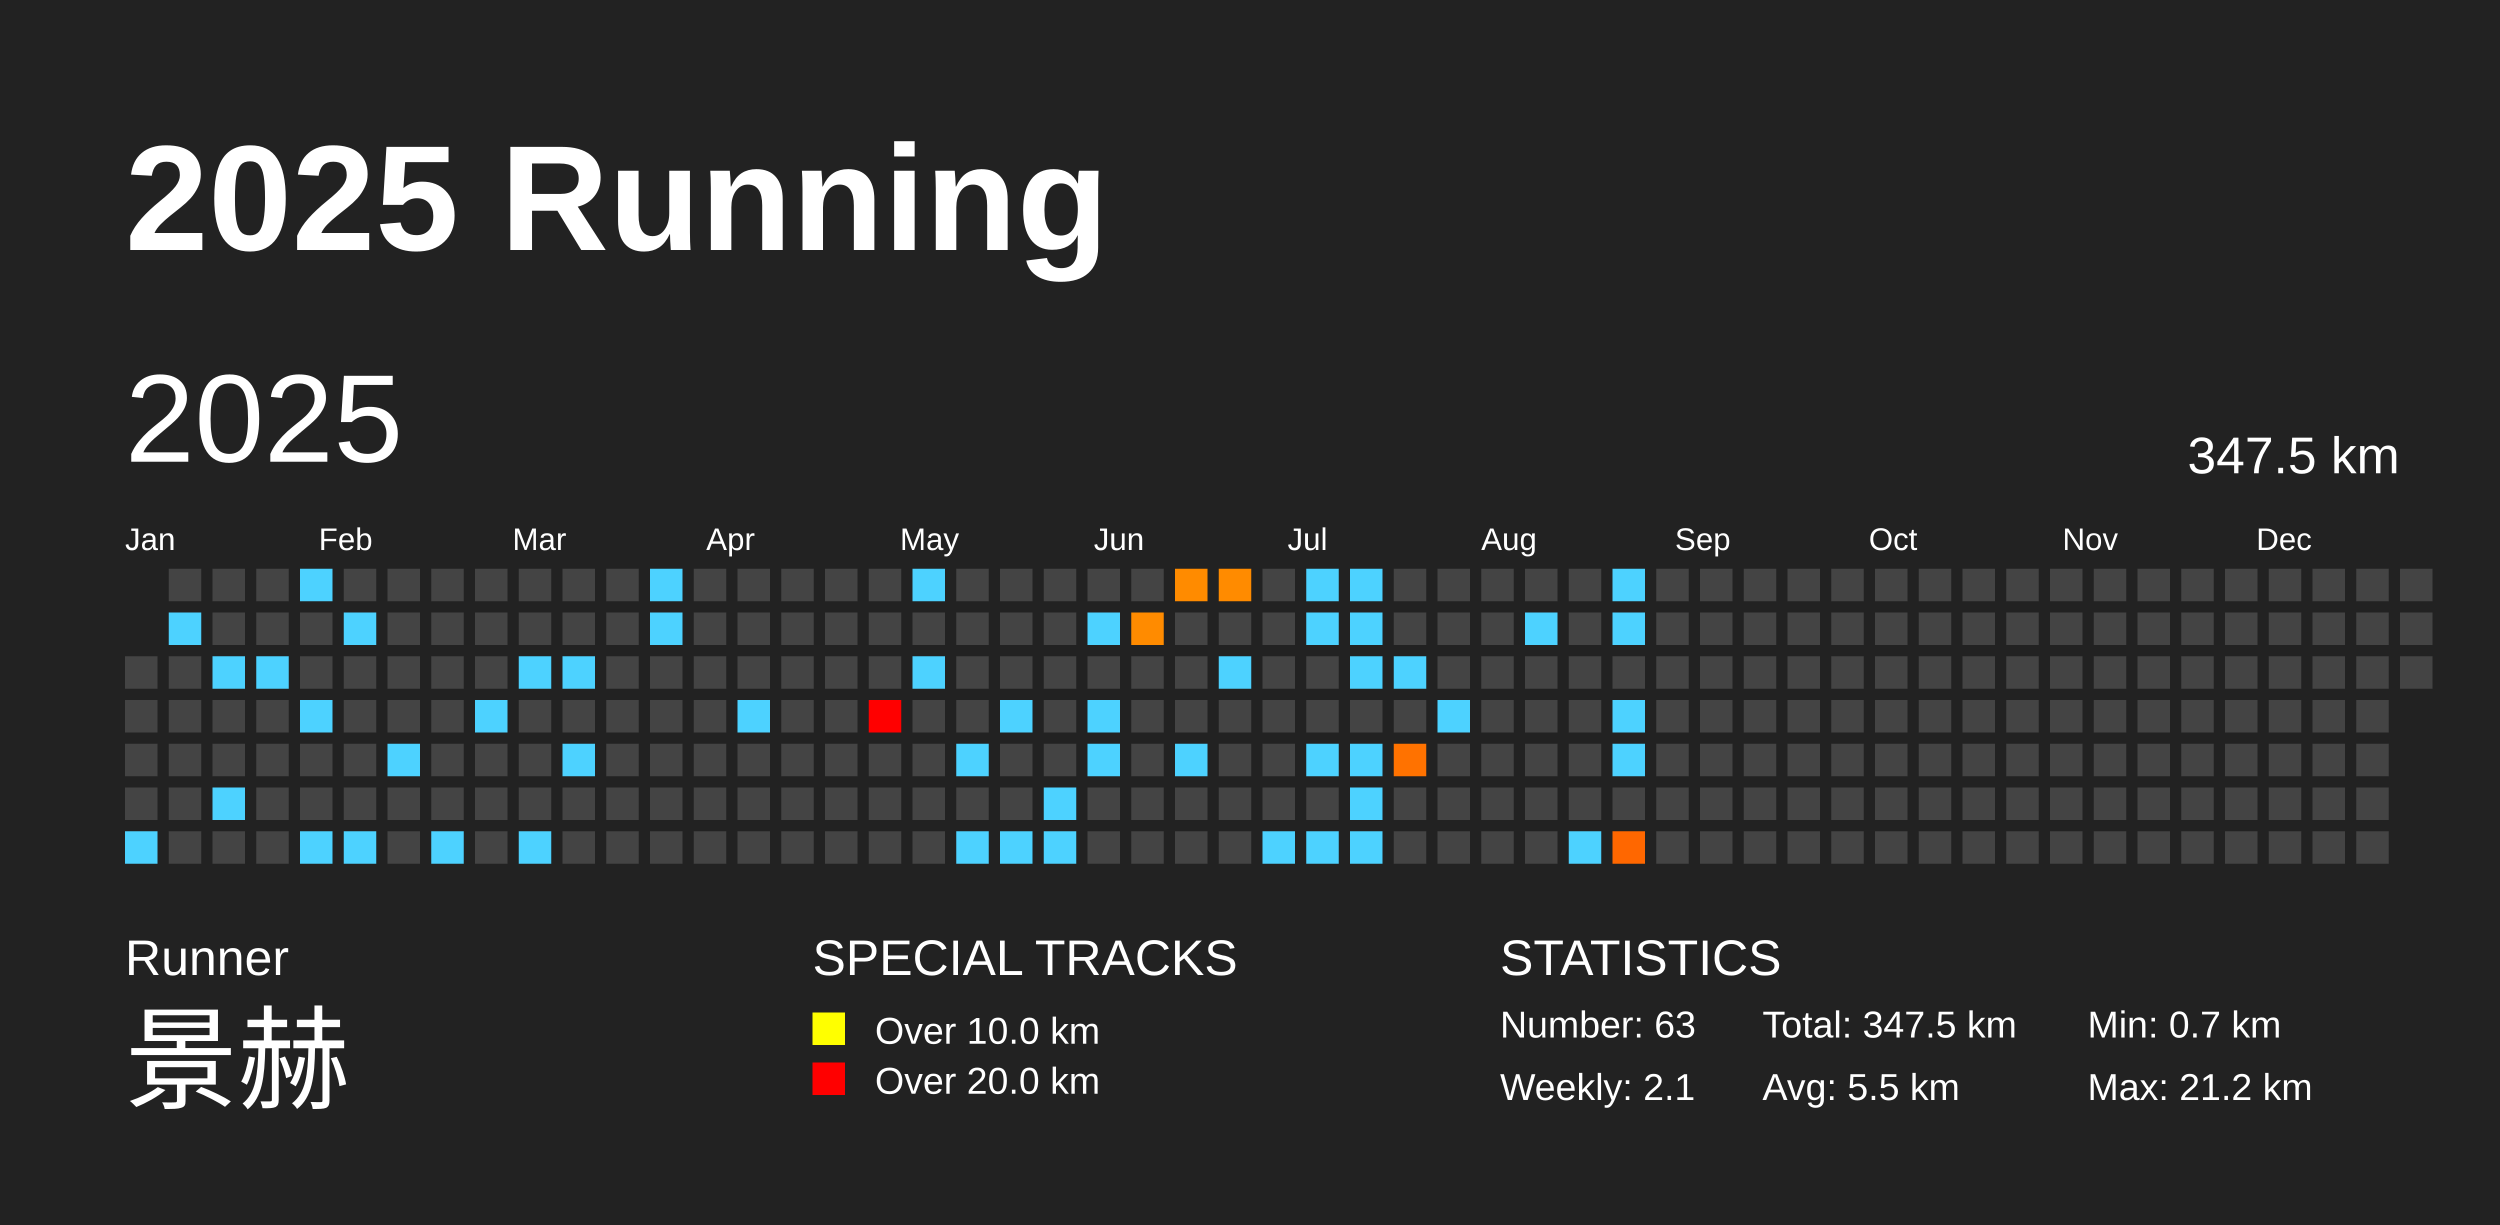
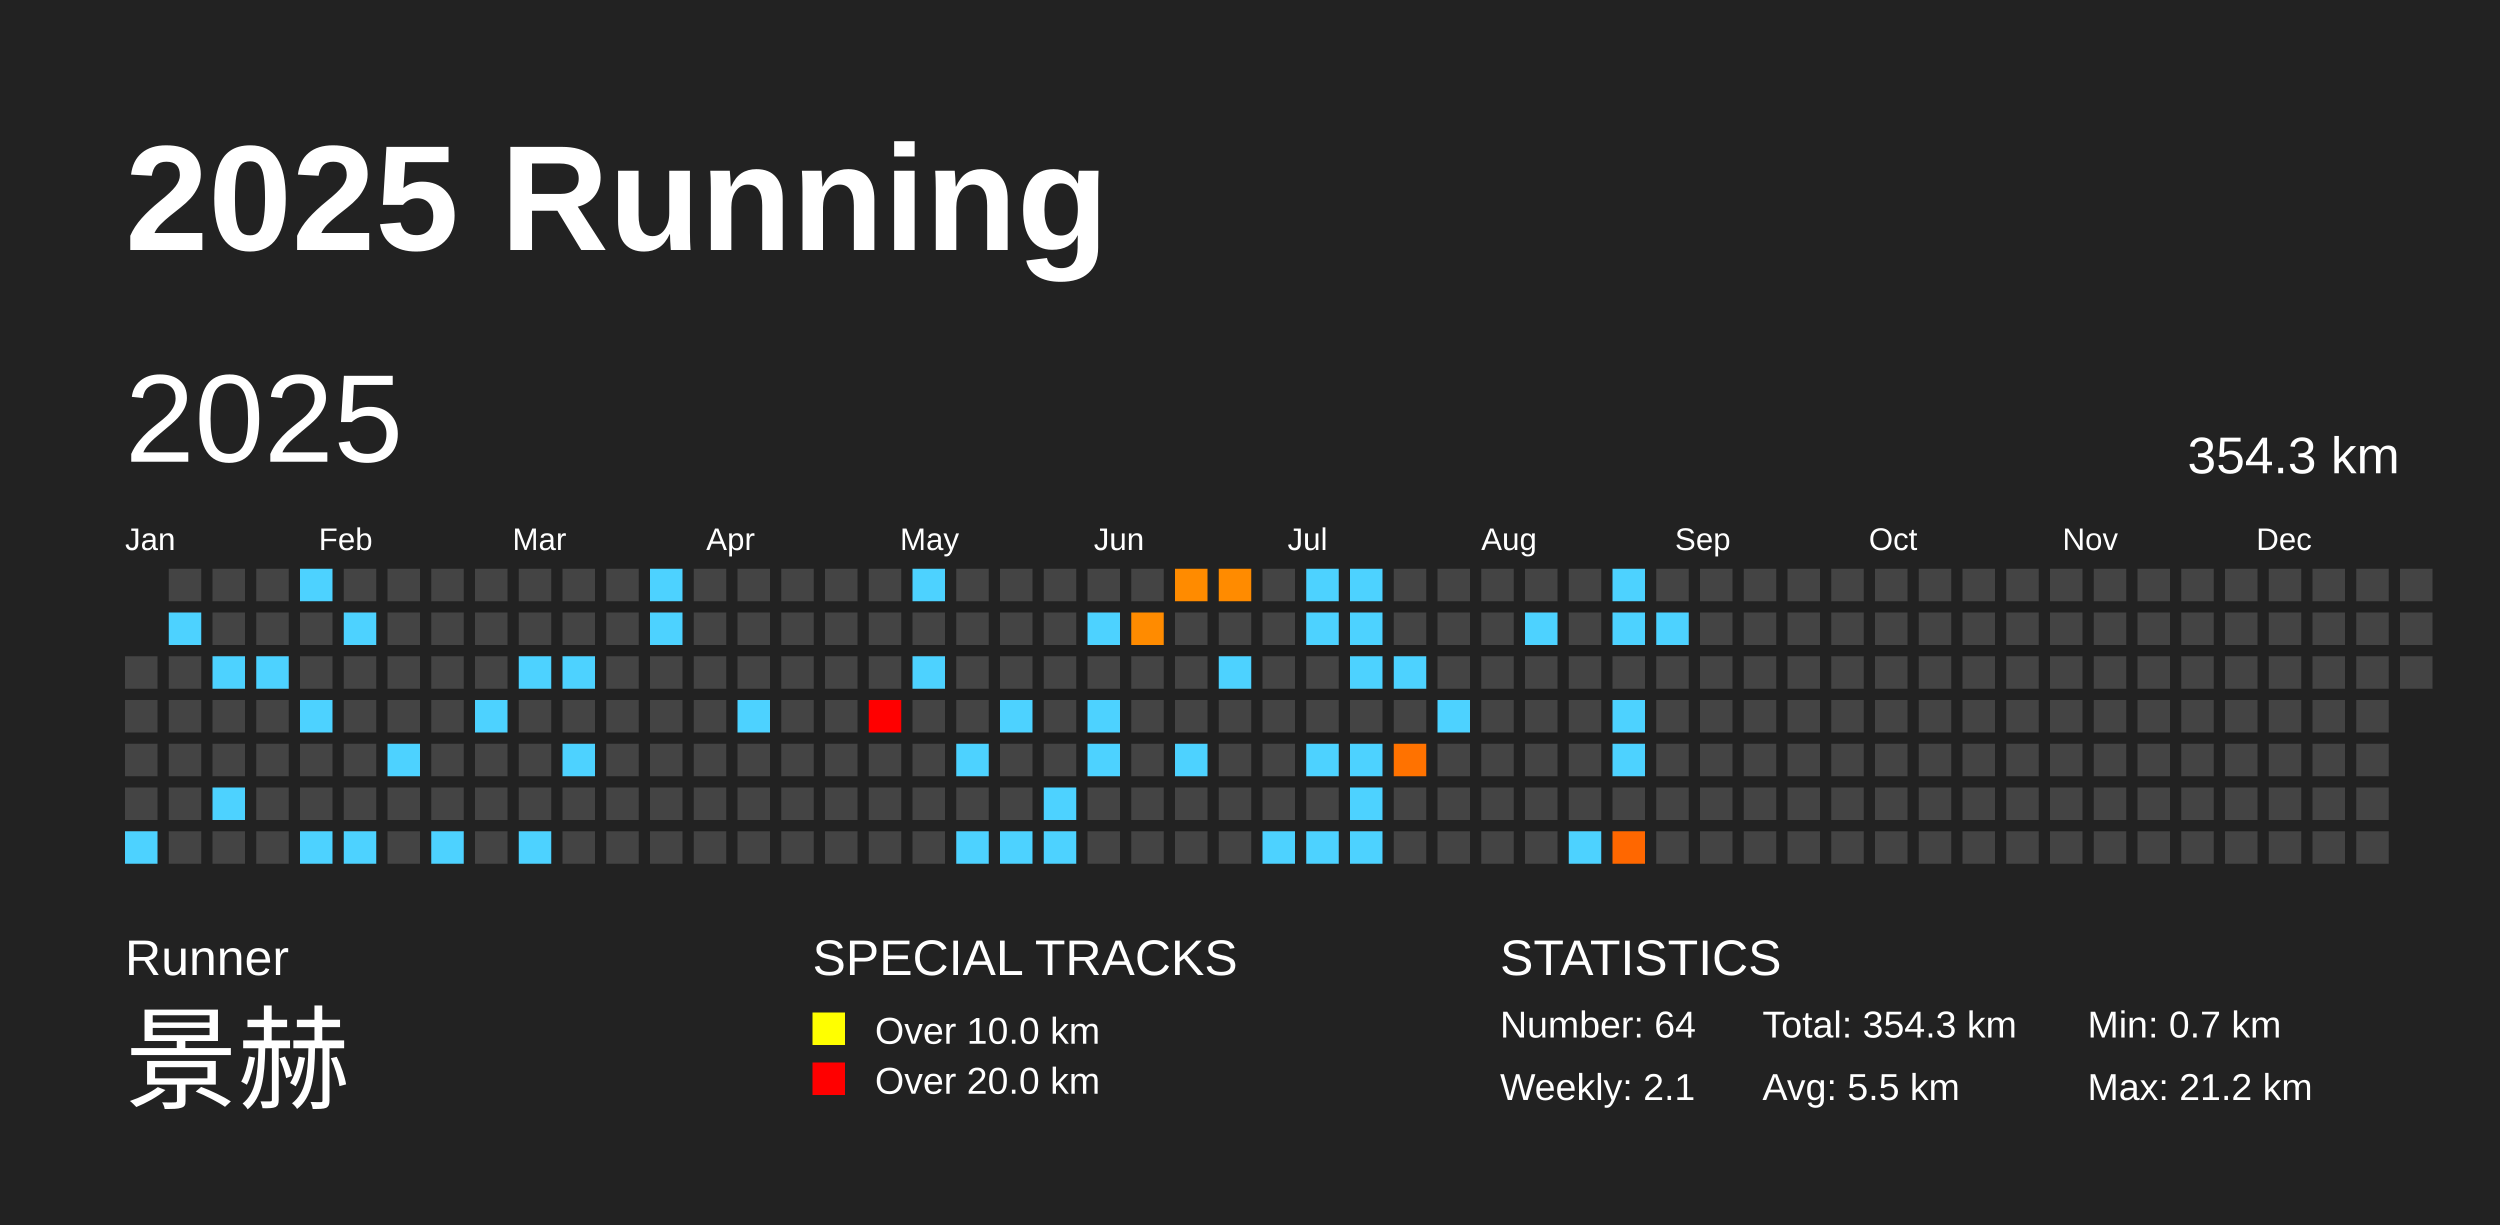
<svg xmlns="http://www.w3.org/2000/svg" baseProfile="full" height="98mm" version="1.1" viewBox="0,0,200,98" width="200mm">
  <defs />
  <rect fill="#222222" height="98" width="200" x="0" y="0" />
  <text fill="#FFFFFF" style="font-size:12px; font-family:Arial; font-weight:bold;" x="10" y="20">2025 Running</text>
  <text fill="#FFFFFF" style="font-size:4px; font-family:Arial" x="10" y="78">Runner</text>
  <text fill="#FFFFFF" style="font-size:9px; font-family:Arial" x="10" y="88">景赫</text>
  <text fill="#FFFFFF" style="font-size:4px; font-family:Arial" x="65" y="78">SPECIAL TRACKS</text>
  <rect fill="yellow" height="2.6" width="2.6" x="65" y="81" />
  <text fill="#FFFFFF" style="font-size:3px; font-family:Arial" x="70" y="83.5">Over 10.0 km</text>
  <rect fill="red" height="2.6" width="2.6" x="65" y="85" />
  <text fill="#FFFFFF" style="font-size:3px; font-family:Arial" x="70" y="87.5">Over 20.0 km</text>
  <text fill="#FFFFFF" style="font-size:4px; font-family:Arial" x="120" y="78">STATISTICS</text>
-   <text fill="#FFFFFF" style="font-size:3px; font-family:Arial" x="120" y="83">Number: 63</text>
+   <text fill="#FFFFFF" style="font-size:3px; font-family:Arial" x="120" y="83">Number: 64</text>
  <text fill="#FFFFFF" style="font-size:3px; font-family:Arial" x="120" y="88">Weekly: 2.1</text>
-   <text fill="#FFFFFF" style="font-size:3px; font-family:Arial" x="141" y="83">Total: 347.5 km</text>
+   <text fill="#FFFFFF" style="font-size:3px; font-family:Arial" x="141" y="83">Total: 354.3 km</text>
  <text fill="#FFFFFF" style="font-size:3px; font-family:Arial" x="141" y="88">Avg: 5.5 km</text>
  <text fill="#FFFFFF" style="font-size:3px; font-family:Arial" x="167" y="83">Min: 0.7 km</text>
  <text fill="#FFFFFF" style="font-size:3px; font-family:Arial" x="167" y="88">Max: 21.2 km</text>
  <text dominant-baseline="hanging" fill="#FFFFFF" style="font-size:10.0px; font-family:Arial;" x="10" y="30">2025</text>
-   <text dominant-baseline="hanging" fill="#FFFFFF" style="font-size:4.125px; font-family:Arial;" x="175" y="35">347.5 km</text>
+   <text dominant-baseline="hanging" fill="#FFFFFF" style="font-size:4.125px; font-family:Arial;" x="175" y="35">354.3 km</text>
  <text fill="#FFFFFF" style="font-size:2.5px; font-family:Arial" x="10.0" y="44">Jan</text>
  <text fill="#FFFFFF" style="font-size:2.5px; font-family:Arial" x="25.5" y="44">Feb</text>
  <text fill="#FFFFFF" style="font-size:2.5px; font-family:Arial" x="41.0" y="44">Mar</text>
  <text fill="#FFFFFF" style="font-size:2.5px; font-family:Arial" x="56.5" y="44">Apr</text>
  <text fill="#FFFFFF" style="font-size:2.5px; font-family:Arial" x="72.0" y="44">May</text>
  <text fill="#FFFFFF" style="font-size:2.5px; font-family:Arial" x="87.5" y="44">Jun</text>
  <text fill="#FFFFFF" style="font-size:2.5px; font-family:Arial" x="103.0" y="44">Jul</text>
  <text fill="#FFFFFF" style="font-size:2.5px; font-family:Arial" x="118.5" y="44">Aug</text>
  <text fill="#FFFFFF" style="font-size:2.5px; font-family:Arial" x="134.0" y="44">Sep</text>
  <text fill="#FFFFFF" style="font-size:2.5px; font-family:Arial" x="149.5" y="44">Oct</text>
  <text fill="#FFFFFF" style="font-size:2.5px; font-family:Arial" x="165.0" y="44">Nov</text>
  <text fill="#FFFFFF" style="font-size:2.5px; font-family:Arial" x="180.5" y="44">Dec</text>
  <rect fill="#444444" height="2.6" width="2.6" x="10.0" y="52.5" />
  <rect fill="#444444" height="2.6" width="2.6" x="10.0" y="56.0" />
  <rect fill="#444444" height="2.6" width="2.6" x="10.0" y="59.5" />
  <rect fill="#444444" height="2.6" width="2.6" x="10.0" y="63.0" />
  <rect fill="#4dd2ff" height="2.6" width="2.6" x="10.0" y="66.5" />
  <rect fill="#444444" height="2.6" width="2.6" x="13.5" y="45.5" />
  <rect fill="#4dd2ff" height="2.6" width="2.6" x="13.5" y="49.0" />
  <rect fill="#444444" height="2.6" width="2.6" x="13.5" y="52.5" />
  <rect fill="#444444" height="2.6" width="2.6" x="13.5" y="56.0" />
  <rect fill="#444444" height="2.6" width="2.6" x="13.5" y="59.5" />
  <rect fill="#444444" height="2.6" width="2.6" x="13.5" y="63.0" />
  <rect fill="#444444" height="2.6" width="2.6" x="13.5" y="66.5" />
  <rect fill="#444444" height="2.6" width="2.6" x="17.0" y="45.5" />
  <rect fill="#444444" height="2.6" width="2.6" x="17.0" y="49.0" />
  <rect fill="#4dd2ff" height="2.6" width="2.6" x="17.0" y="52.5" />
  <rect fill="#444444" height="2.6" width="2.6" x="17.0" y="56.0" />
  <rect fill="#444444" height="2.6" width="2.6" x="17.0" y="59.5" />
  <rect fill="#4dd2ff" height="2.6" width="2.6" x="17.0" y="63.0" />
  <rect fill="#444444" height="2.6" width="2.6" x="17.0" y="66.5" />
  <rect fill="#444444" height="2.6" width="2.6" x="20.5" y="45.5" />
  <rect fill="#444444" height="2.6" width="2.6" x="20.5" y="49.0" />
  <rect fill="#4dd2ff" height="2.6" width="2.6" x="20.5" y="52.5" />
  <rect fill="#444444" height="2.6" width="2.6" x="20.5" y="56.0" />
  <rect fill="#444444" height="2.6" width="2.6" x="20.5" y="59.5" />
  <rect fill="#444444" height="2.6" width="2.6" x="20.5" y="63.0" />
  <rect fill="#444444" height="2.6" width="2.6" x="20.5" y="66.5" />
  <rect fill="#4dd2ff" height="2.6" width="2.6" x="24.0" y="45.5" />
  <rect fill="#444444" height="2.6" width="2.6" x="24.0" y="49.0" />
  <rect fill="#444444" height="2.6" width="2.6" x="24.0" y="52.5" />
  <rect fill="#4dd2ff" height="2.6" width="2.6" x="24.0" y="56.0" />
  <rect fill="#444444" height="2.6" width="2.6" x="24.0" y="59.5" />
  <rect fill="#444444" height="2.6" width="2.6" x="24.0" y="63.0" />
  <rect fill="#4dd2ff" height="2.6" width="2.6" x="24.0" y="66.5" />
  <rect fill="#444444" height="2.6" width="2.6" x="27.5" y="45.5" />
  <rect fill="#4dd2ff" height="2.6" width="2.6" x="27.5" y="49.0" />
  <rect fill="#444444" height="2.6" width="2.6" x="27.5" y="52.5" />
  <rect fill="#444444" height="2.6" width="2.6" x="27.5" y="56.0" />
  <rect fill="#444444" height="2.6" width="2.6" x="27.5" y="59.5" />
  <rect fill="#444444" height="2.6" width="2.6" x="27.5" y="63.0" />
  <rect fill="#4dd2ff" height="2.6" width="2.6" x="27.5" y="66.5" />
  <rect fill="#444444" height="2.6" width="2.6" x="31.0" y="45.5" />
  <rect fill="#444444" height="2.6" width="2.6" x="31.0" y="49.0" />
  <rect fill="#444444" height="2.6" width="2.6" x="31.0" y="52.5" />
  <rect fill="#444444" height="2.6" width="2.6" x="31.0" y="56.0" />
  <rect fill="#4dd2ff" height="2.6" width="2.6" x="31.0" y="59.5" />
  <rect fill="#444444" height="2.6" width="2.6" x="31.0" y="63.0" />
  <rect fill="#444444" height="2.6" width="2.6" x="31.0" y="66.5" />
  <rect fill="#444444" height="2.6" width="2.6" x="34.5" y="45.5" />
  <rect fill="#444444" height="2.6" width="2.6" x="34.5" y="49.0" />
  <rect fill="#444444" height="2.6" width="2.6" x="34.5" y="52.5" />
  <rect fill="#444444" height="2.6" width="2.6" x="34.5" y="56.0" />
  <rect fill="#444444" height="2.6" width="2.6" x="34.5" y="59.5" />
  <rect fill="#444444" height="2.6" width="2.6" x="34.5" y="63.0" />
  <rect fill="#4dd2ff" height="2.6" width="2.6" x="34.5" y="66.5" />
  <rect fill="#444444" height="2.6" width="2.6" x="38.0" y="45.5" />
  <rect fill="#444444" height="2.6" width="2.6" x="38.0" y="49.0" />
  <rect fill="#444444" height="2.6" width="2.6" x="38.0" y="52.5" />
  <rect fill="#4dd2ff" height="2.6" width="2.6" x="38.0" y="56.0" />
  <rect fill="#444444" height="2.6" width="2.6" x="38.0" y="59.5" />
  <rect fill="#444444" height="2.6" width="2.6" x="38.0" y="63.0" />
  <rect fill="#444444" height="2.6" width="2.6" x="38.0" y="66.5" />
  <rect fill="#444444" height="2.6" width="2.6" x="41.5" y="45.5" />
  <rect fill="#444444" height="2.6" width="2.6" x="41.5" y="49.0" />
  <rect fill="#4dd2ff" height="2.6" width="2.6" x="41.5" y="52.5" />
  <rect fill="#444444" height="2.6" width="2.6" x="41.5" y="56.0" />
  <rect fill="#444444" height="2.6" width="2.6" x="41.5" y="59.5" />
  <rect fill="#444444" height="2.6" width="2.6" x="41.5" y="63.0" />
  <rect fill="#4dd2ff" height="2.6" width="2.6" x="41.5" y="66.5" />
  <rect fill="#444444" height="2.6" width="2.6" x="45.0" y="45.5" />
  <rect fill="#444444" height="2.6" width="2.6" x="45.0" y="49.0" />
  <rect fill="#4dd2ff" height="2.6" width="2.6" x="45.0" y="52.5" />
  <rect fill="#444444" height="2.6" width="2.6" x="45.0" y="56.0" />
  <rect fill="#4dd2ff" height="2.6" width="2.6" x="45.0" y="59.5" />
  <rect fill="#444444" height="2.6" width="2.6" x="45.0" y="63.0" />
  <rect fill="#444444" height="2.6" width="2.6" x="45.0" y="66.5" />
  <rect fill="#444444" height="2.6" width="2.6" x="48.5" y="45.5" />
  <rect fill="#444444" height="2.6" width="2.6" x="48.5" y="49.0" />
  <rect fill="#444444" height="2.6" width="2.6" x="48.5" y="52.5" />
  <rect fill="#444444" height="2.6" width="2.6" x="48.5" y="56.0" />
  <rect fill="#444444" height="2.6" width="2.6" x="48.5" y="59.5" />
  <rect fill="#444444" height="2.6" width="2.6" x="48.5" y="63.0" />
  <rect fill="#444444" height="2.6" width="2.6" x="48.5" y="66.5" />
  <rect fill="#4dd2ff" height="2.6" width="2.6" x="52.0" y="45.5" />
  <rect fill="#4dd2ff" height="2.6" width="2.6" x="52.0" y="49.0" />
  <rect fill="#444444" height="2.6" width="2.6" x="52.0" y="52.5" />
  <rect fill="#444444" height="2.6" width="2.6" x="52.0" y="56.0" />
  <rect fill="#444444" height="2.6" width="2.6" x="52.0" y="59.5" />
  <rect fill="#444444" height="2.6" width="2.6" x="52.0" y="63.0" />
  <rect fill="#444444" height="2.6" width="2.6" x="52.0" y="66.5" />
  <rect fill="#444444" height="2.6" width="2.6" x="55.5" y="45.5" />
  <rect fill="#444444" height="2.6" width="2.6" x="55.5" y="49.0" />
  <rect fill="#444444" height="2.6" width="2.6" x="55.5" y="52.5" />
  <rect fill="#444444" height="2.6" width="2.6" x="55.5" y="56.0" />
  <rect fill="#444444" height="2.6" width="2.6" x="55.5" y="59.5" />
  <rect fill="#444444" height="2.6" width="2.6" x="55.5" y="63.0" />
  <rect fill="#444444" height="2.6" width="2.6" x="55.5" y="66.5" />
  <rect fill="#444444" height="2.6" width="2.6" x="59.0" y="45.5" />
  <rect fill="#444444" height="2.6" width="2.6" x="59.0" y="49.0" />
  <rect fill="#444444" height="2.6" width="2.6" x="59.0" y="52.5" />
  <rect fill="#4dd2ff" height="2.6" width="2.6" x="59.0" y="56.0" />
  <rect fill="#444444" height="2.6" width="2.6" x="59.0" y="59.5" />
  <rect fill="#444444" height="2.6" width="2.6" x="59.0" y="63.0" />
  <rect fill="#444444" height="2.6" width="2.6" x="59.0" y="66.5" />
  <rect fill="#444444" height="2.6" width="2.6" x="62.5" y="45.5" />
  <rect fill="#444444" height="2.6" width="2.6" x="62.5" y="49.0" />
  <rect fill="#444444" height="2.6" width="2.6" x="62.5" y="52.5" />
  <rect fill="#444444" height="2.6" width="2.6" x="62.5" y="56.0" />
  <rect fill="#444444" height="2.6" width="2.6" x="62.5" y="59.5" />
  <rect fill="#444444" height="2.6" width="2.6" x="62.5" y="63.0" />
  <rect fill="#444444" height="2.6" width="2.6" x="62.5" y="66.5" />
  <rect fill="#444444" height="2.6" width="2.6" x="66.0" y="45.5" />
  <rect fill="#444444" height="2.6" width="2.6" x="66.0" y="49.0" />
  <rect fill="#444444" height="2.6" width="2.6" x="66.0" y="52.5" />
  <rect fill="#444444" height="2.6" width="2.6" x="66.0" y="56.0" />
  <rect fill="#444444" height="2.6" width="2.6" x="66.0" y="59.5" />
  <rect fill="#444444" height="2.6" width="2.6" x="66.0" y="63.0" />
  <rect fill="#444444" height="2.6" width="2.6" x="66.0" y="66.5" />
  <rect fill="#444444" height="2.6" width="2.6" x="69.5" y="45.5" />
  <rect fill="#444444" height="2.6" width="2.6" x="69.5" y="49.0" />
  <rect fill="#444444" height="2.6" width="2.6" x="69.5" y="52.5" />
  <rect fill="red" height="2.6" width="2.6" x="69.5" y="56.0" />
  <rect fill="#444444" height="2.6" width="2.6" x="69.5" y="59.5" />
  <rect fill="#444444" height="2.6" width="2.6" x="69.5" y="63.0" />
  <rect fill="#444444" height="2.6" width="2.6" x="69.5" y="66.5" />
  <rect fill="#4dd2ff" height="2.6" width="2.6" x="73.0" y="45.5" />
  <rect fill="#444444" height="2.6" width="2.6" x="73.0" y="49.0" />
  <rect fill="#4dd2ff" height="2.6" width="2.6" x="73.0" y="52.5" />
  <rect fill="#444444" height="2.6" width="2.6" x="73.0" y="56.0" />
  <rect fill="#444444" height="2.6" width="2.6" x="73.0" y="59.5" />
  <rect fill="#444444" height="2.6" width="2.6" x="73.0" y="63.0" />
  <rect fill="#444444" height="2.6" width="2.6" x="73.0" y="66.5" />
  <rect fill="#444444" height="2.6" width="2.6" x="76.5" y="45.5" />
  <rect fill="#444444" height="2.6" width="2.6" x="76.5" y="49.0" />
  <rect fill="#444444" height="2.6" width="2.6" x="76.5" y="52.5" />
  <rect fill="#444444" height="2.6" width="2.6" x="76.5" y="56.0" />
  <rect fill="#4dd2ff" height="2.6" width="2.6" x="76.5" y="59.5" />
  <rect fill="#444444" height="2.6" width="2.6" x="76.5" y="63.0" />
  <rect fill="#4dd2ff" height="2.6" width="2.6" x="76.5" y="66.5" />
  <rect fill="#444444" height="2.6" width="2.6" x="80.0" y="45.5" />
  <rect fill="#444444" height="2.6" width="2.6" x="80.0" y="49.0" />
  <rect fill="#444444" height="2.6" width="2.6" x="80.0" y="52.5" />
  <rect fill="#4dd2ff" height="2.6" width="2.6" x="80.0" y="56.0" />
  <rect fill="#444444" height="2.6" width="2.6" x="80.0" y="59.5" />
  <rect fill="#444444" height="2.6" width="2.6" x="80.0" y="63.0" />
  <rect fill="#4dd2ff" height="2.6" width="2.6" x="80.0" y="66.5" />
  <rect fill="#444444" height="2.6" width="2.6" x="83.5" y="45.5" />
  <rect fill="#444444" height="2.6" width="2.6" x="83.5" y="49.0" />
  <rect fill="#444444" height="2.6" width="2.6" x="83.5" y="52.5" />
  <rect fill="#444444" height="2.6" width="2.6" x="83.5" y="56.0" />
  <rect fill="#444444" height="2.6" width="2.6" x="83.5" y="59.5" />
  <rect fill="#4dd2ff" height="2.6" width="2.6" x="83.5" y="63.0" />
  <rect fill="#4dd2ff" height="2.6" width="2.6" x="83.5" y="66.5" />
  <rect fill="#444444" height="2.6" width="2.6" x="87.0" y="45.5" />
  <rect fill="#4dd2ff" height="2.6" width="2.6" x="87.0" y="49.0" />
  <rect fill="#444444" height="2.6" width="2.6" x="87.0" y="52.5" />
  <rect fill="#4dd2ff" height="2.6" width="2.6" x="87.0" y="56.0" />
  <rect fill="#4dd2ff" height="2.6" width="2.6" x="87.0" y="59.5" />
  <rect fill="#444444" height="2.6" width="2.6" x="87.0" y="63.0" />
  <rect fill="#444444" height="2.6" width="2.6" x="87.0" y="66.5" />
  <rect fill="#444444" height="2.6" width="2.6" x="90.5" y="45.5" />
  <rect fill="#ff8b00" height="2.6" width="2.6" x="90.5" y="49.0" />
  <rect fill="#444444" height="2.6" width="2.6" x="90.5" y="52.5" />
  <rect fill="#444444" height="2.6" width="2.6" x="90.5" y="56.0" />
  <rect fill="#444444" height="2.6" width="2.6" x="90.5" y="59.5" />
  <rect fill="#444444" height="2.6" width="2.6" x="90.5" y="63.0" />
  <rect fill="#444444" height="2.6" width="2.6" x="90.5" y="66.5" />
  <rect fill="#ff8b00" height="2.6" width="2.6" x="94.0" y="45.5" />
  <rect fill="#444444" height="2.6" width="2.6" x="94.0" y="49.0" />
  <rect fill="#444444" height="2.6" width="2.6" x="94.0" y="52.5" />
  <rect fill="#444444" height="2.6" width="2.6" x="94.0" y="56.0" />
  <rect fill="#4dd2ff" height="2.6" width="2.6" x="94.0" y="59.5" />
  <rect fill="#444444" height="2.6" width="2.6" x="94.0" y="63.0" />
  <rect fill="#444444" height="2.6" width="2.6" x="94.0" y="66.5" />
  <rect fill="#ff8b00" height="2.6" width="2.6" x="97.5" y="45.5" />
  <rect fill="#444444" height="2.6" width="2.6" x="97.5" y="49.0" />
  <rect fill="#4dd2ff" height="2.6" width="2.6" x="97.5" y="52.5" />
  <rect fill="#444444" height="2.6" width="2.6" x="97.5" y="56.0" />
  <rect fill="#444444" height="2.6" width="2.6" x="97.5" y="59.5" />
  <rect fill="#444444" height="2.6" width="2.6" x="97.5" y="63.0" />
  <rect fill="#444444" height="2.6" width="2.6" x="97.5" y="66.5" />
  <rect fill="#444444" height="2.6" width="2.6" x="101.0" y="45.5" />
  <rect fill="#444444" height="2.6" width="2.6" x="101.0" y="49.0" />
  <rect fill="#444444" height="2.6" width="2.6" x="101.0" y="52.5" />
  <rect fill="#444444" height="2.6" width="2.6" x="101.0" y="56.0" />
  <rect fill="#444444" height="2.6" width="2.6" x="101.0" y="59.5" />
  <rect fill="#444444" height="2.6" width="2.6" x="101.0" y="63.0" />
  <rect fill="#4dd2ff" height="2.6" width="2.6" x="101.0" y="66.5" />
  <rect fill="#4dd2ff" height="2.6" width="2.6" x="104.5" y="45.5" />
  <rect fill="#4dd2ff" height="2.6" width="2.6" x="104.5" y="49.0" />
  <rect fill="#444444" height="2.6" width="2.6" x="104.5" y="52.5" />
  <rect fill="#444444" height="2.6" width="2.6" x="104.5" y="56.0" />
  <rect fill="#4dd2ff" height="2.6" width="2.6" x="104.5" y="59.5" />
  <rect fill="#444444" height="2.6" width="2.6" x="104.5" y="63.0" />
  <rect fill="#4dd2ff" height="2.6" width="2.6" x="104.5" y="66.5" />
  <rect fill="#4dd2ff" height="2.6" width="2.6" x="108.0" y="45.5" />
  <rect fill="#4dd2ff" height="2.6" width="2.6" x="108.0" y="49.0" />
  <rect fill="#4dd2ff" height="2.6" width="2.6" x="108.0" y="52.5" />
  <rect fill="#444444" height="2.6" width="2.6" x="108.0" y="56.0" />
  <rect fill="#4dd2ff" height="2.6" width="2.6" x="108.0" y="59.5" />
  <rect fill="#4dd2ff" height="2.6" width="2.6" x="108.0" y="63.0" />
  <rect fill="#4dd2ff" height="2.6" width="2.6" x="108.0" y="66.5" />
  <rect fill="#444444" height="2.6" width="2.6" x="111.5" y="45.5" />
  <rect fill="#444444" height="2.6" width="2.6" x="111.5" y="49.0" />
  <rect fill="#4dd2ff" height="2.6" width="2.6" x="111.5" y="52.5" />
  <rect fill="#444444" height="2.6" width="2.6" x="111.5" y="56.0" />
  <rect fill="#ff7200" height="2.6" width="2.6" x="111.5" y="59.5" />
  <rect fill="#444444" height="2.6" width="2.6" x="111.5" y="63.0" />
  <rect fill="#444444" height="2.6" width="2.6" x="111.5" y="66.5" />
  <rect fill="#444444" height="2.6" width="2.6" x="115.0" y="45.5" />
  <rect fill="#444444" height="2.6" width="2.6" x="115.0" y="49.0" />
  <rect fill="#444444" height="2.6" width="2.6" x="115.0" y="52.5" />
  <rect fill="#4dd2ff" height="2.6" width="2.6" x="115.0" y="56.0" />
  <rect fill="#444444" height="2.6" width="2.6" x="115.0" y="59.5" />
  <rect fill="#444444" height="2.6" width="2.6" x="115.0" y="63.0" />
  <rect fill="#444444" height="2.6" width="2.6" x="115.0" y="66.5" />
  <rect fill="#444444" height="2.6" width="2.6" x="118.5" y="45.5" />
  <rect fill="#444444" height="2.6" width="2.6" x="118.5" y="49.0" />
  <rect fill="#444444" height="2.6" width="2.6" x="118.5" y="52.5" />
  <rect fill="#444444" height="2.6" width="2.6" x="118.5" y="56.0" />
  <rect fill="#444444" height="2.6" width="2.6" x="118.5" y="59.5" />
  <rect fill="#444444" height="2.6" width="2.6" x="118.5" y="63.0" />
  <rect fill="#444444" height="2.6" width="2.6" x="118.5" y="66.5" />
  <rect fill="#444444" height="2.6" width="2.6" x="122.0" y="45.5" />
  <rect fill="#4dd2ff" height="2.6" width="2.6" x="122.0" y="49.0" />
  <rect fill="#444444" height="2.6" width="2.6" x="122.0" y="52.5" />
  <rect fill="#444444" height="2.6" width="2.6" x="122.0" y="56.0" />
  <rect fill="#444444" height="2.6" width="2.6" x="122.0" y="59.5" />
  <rect fill="#444444" height="2.6" width="2.6" x="122.0" y="63.0" />
  <rect fill="#444444" height="2.6" width="2.6" x="122.0" y="66.5" />
  <rect fill="#444444" height="2.6" width="2.6" x="125.5" y="45.5" />
  <rect fill="#444444" height="2.6" width="2.6" x="125.5" y="49.0" />
  <rect fill="#444444" height="2.6" width="2.6" x="125.5" y="52.5" />
  <rect fill="#444444" height="2.6" width="2.6" x="125.5" y="56.0" />
  <rect fill="#444444" height="2.6" width="2.6" x="125.5" y="59.5" />
  <rect fill="#444444" height="2.6" width="2.6" x="125.5" y="63.0" />
  <rect fill="#4dd2ff" height="2.6" width="2.6" x="125.5" y="66.5" />
  <rect fill="#4dd2ff" height="2.6" width="2.6" x="129.0" y="45.5" />
  <rect fill="#4dd2ff" height="2.6" width="2.6" x="129.0" y="49.0" />
  <rect fill="#444444" height="2.6" width="2.6" x="129.0" y="52.5" />
  <rect fill="#4dd2ff" height="2.6" width="2.6" x="129.0" y="56.0" />
  <rect fill="#4dd2ff" height="2.6" width="2.6" x="129.0" y="59.5" />
  <rect fill="#444444" height="2.6" width="2.6" x="129.0" y="63.0" />
  <rect fill="#ff6700" height="2.6" width="2.6" x="129.0" y="66.5" />
  <rect fill="#444444" height="2.6" width="2.6" x="132.5" y="45.5" />
-   <rect fill="#444444" height="2.6" width="2.6" x="132.5" y="49.0" />
+   <rect fill="#4dd2ff" height="2.6" width="2.6" x="132.5" y="49.0" />
  <rect fill="#444444" height="2.6" width="2.6" x="132.5" y="52.5" />
  <rect fill="#444444" height="2.6" width="2.6" x="132.5" y="56.0" />
  <rect fill="#444444" height="2.6" width="2.6" x="132.5" y="59.5" />
  <rect fill="#444444" height="2.6" width="2.6" x="132.5" y="63.0" />
  <rect fill="#444444" height="2.6" width="2.6" x="132.5" y="66.5" />
  <rect fill="#444444" height="2.6" width="2.6" x="136.0" y="45.5" />
  <rect fill="#444444" height="2.6" width="2.6" x="136.0" y="49.0" />
  <rect fill="#444444" height="2.6" width="2.6" x="136.0" y="52.5" />
  <rect fill="#444444" height="2.6" width="2.6" x="136.0" y="56.0" />
  <rect fill="#444444" height="2.6" width="2.6" x="136.0" y="59.5" />
  <rect fill="#444444" height="2.6" width="2.6" x="136.0" y="63.0" />
  <rect fill="#444444" height="2.6" width="2.6" x="136.0" y="66.5" />
  <rect fill="#444444" height="2.6" width="2.6" x="139.5" y="45.5" />
  <rect fill="#444444" height="2.6" width="2.6" x="139.5" y="49.0" />
  <rect fill="#444444" height="2.6" width="2.6" x="139.5" y="52.5" />
  <rect fill="#444444" height="2.6" width="2.6" x="139.5" y="56.0" />
  <rect fill="#444444" height="2.6" width="2.6" x="139.5" y="59.5" />
  <rect fill="#444444" height="2.6" width="2.6" x="139.5" y="63.0" />
  <rect fill="#444444" height="2.6" width="2.6" x="139.5" y="66.5" />
  <rect fill="#444444" height="2.6" width="2.6" x="143.0" y="45.5" />
  <rect fill="#444444" height="2.6" width="2.6" x="143.0" y="49.0" />
  <rect fill="#444444" height="2.6" width="2.6" x="143.0" y="52.5" />
  <rect fill="#444444" height="2.6" width="2.6" x="143.0" y="56.0" />
  <rect fill="#444444" height="2.6" width="2.6" x="143.0" y="59.5" />
  <rect fill="#444444" height="2.6" width="2.6" x="143.0" y="63.0" />
  <rect fill="#444444" height="2.6" width="2.6" x="143.0" y="66.5" />
  <rect fill="#444444" height="2.6" width="2.6" x="146.5" y="45.5" />
  <rect fill="#444444" height="2.6" width="2.6" x="146.5" y="49.0" />
  <rect fill="#444444" height="2.6" width="2.6" x="146.5" y="52.5" />
  <rect fill="#444444" height="2.6" width="2.6" x="146.5" y="56.0" />
  <rect fill="#444444" height="2.6" width="2.6" x="146.5" y="59.5" />
  <rect fill="#444444" height="2.6" width="2.6" x="146.5" y="63.0" />
  <rect fill="#444444" height="2.6" width="2.6" x="146.5" y="66.5" />
  <rect fill="#444444" height="2.6" width="2.6" x="150.0" y="45.5" />
  <rect fill="#444444" height="2.6" width="2.6" x="150.0" y="49.0" />
  <rect fill="#444444" height="2.6" width="2.6" x="150.0" y="52.5" />
  <rect fill="#444444" height="2.6" width="2.6" x="150.0" y="56.0" />
  <rect fill="#444444" height="2.6" width="2.6" x="150.0" y="59.5" />
  <rect fill="#444444" height="2.6" width="2.6" x="150.0" y="63.0" />
  <rect fill="#444444" height="2.6" width="2.6" x="150.0" y="66.5" />
  <rect fill="#444444" height="2.6" width="2.6" x="153.5" y="45.5" />
  <rect fill="#444444" height="2.6" width="2.6" x="153.5" y="49.0" />
  <rect fill="#444444" height="2.6" width="2.6" x="153.5" y="52.5" />
  <rect fill="#444444" height="2.6" width="2.6" x="153.5" y="56.0" />
  <rect fill="#444444" height="2.6" width="2.6" x="153.5" y="59.5" />
  <rect fill="#444444" height="2.6" width="2.6" x="153.5" y="63.0" />
  <rect fill="#444444" height="2.6" width="2.6" x="153.5" y="66.5" />
  <rect fill="#444444" height="2.6" width="2.6" x="157.0" y="45.5" />
  <rect fill="#444444" height="2.6" width="2.6" x="157.0" y="49.0" />
  <rect fill="#444444" height="2.6" width="2.6" x="157.0" y="52.5" />
  <rect fill="#444444" height="2.6" width="2.6" x="157.0" y="56.0" />
  <rect fill="#444444" height="2.6" width="2.6" x="157.0" y="59.5" />
  <rect fill="#444444" height="2.6" width="2.6" x="157.0" y="63.0" />
  <rect fill="#444444" height="2.6" width="2.6" x="157.0" y="66.5" />
  <rect fill="#444444" height="2.6" width="2.6" x="160.5" y="45.5" />
  <rect fill="#444444" height="2.6" width="2.6" x="160.5" y="49.0" />
  <rect fill="#444444" height="2.6" width="2.6" x="160.5" y="52.5" />
  <rect fill="#444444" height="2.6" width="2.6" x="160.5" y="56.0" />
  <rect fill="#444444" height="2.6" width="2.6" x="160.5" y="59.5" />
  <rect fill="#444444" height="2.6" width="2.6" x="160.5" y="63.0" />
  <rect fill="#444444" height="2.6" width="2.6" x="160.5" y="66.5" />
  <rect fill="#444444" height="2.6" width="2.6" x="164.0" y="45.5" />
  <rect fill="#444444" height="2.6" width="2.6" x="164.0" y="49.0" />
  <rect fill="#444444" height="2.6" width="2.6" x="164.0" y="52.5" />
  <rect fill="#444444" height="2.6" width="2.6" x="164.0" y="56.0" />
  <rect fill="#444444" height="2.6" width="2.6" x="164.0" y="59.5" />
  <rect fill="#444444" height="2.6" width="2.6" x="164.0" y="63.0" />
  <rect fill="#444444" height="2.6" width="2.6" x="164.0" y="66.5" />
  <rect fill="#444444" height="2.6" width="2.6" x="167.5" y="45.5" />
  <rect fill="#444444" height="2.6" width="2.6" x="167.5" y="49.0" />
  <rect fill="#444444" height="2.6" width="2.6" x="167.5" y="52.5" />
  <rect fill="#444444" height="2.6" width="2.6" x="167.5" y="56.0" />
  <rect fill="#444444" height="2.6" width="2.6" x="167.5" y="59.5" />
  <rect fill="#444444" height="2.6" width="2.6" x="167.5" y="63.0" />
  <rect fill="#444444" height="2.6" width="2.6" x="167.5" y="66.5" />
  <rect fill="#444444" height="2.6" width="2.6" x="171.0" y="45.5" />
  <rect fill="#444444" height="2.6" width="2.6" x="171.0" y="49.0" />
  <rect fill="#444444" height="2.6" width="2.6" x="171.0" y="52.5" />
  <rect fill="#444444" height="2.6" width="2.6" x="171.0" y="56.0" />
  <rect fill="#444444" height="2.6" width="2.6" x="171.0" y="59.5" />
  <rect fill="#444444" height="2.6" width="2.6" x="171.0" y="63.0" />
  <rect fill="#444444" height="2.6" width="2.6" x="171.0" y="66.5" />
  <rect fill="#444444" height="2.6" width="2.6" x="174.5" y="45.5" />
  <rect fill="#444444" height="2.6" width="2.6" x="174.5" y="49.0" />
  <rect fill="#444444" height="2.6" width="2.6" x="174.5" y="52.5" />
  <rect fill="#444444" height="2.6" width="2.6" x="174.5" y="56.0" />
  <rect fill="#444444" height="2.6" width="2.6" x="174.5" y="59.5" />
  <rect fill="#444444" height="2.6" width="2.6" x="174.5" y="63.0" />
  <rect fill="#444444" height="2.6" width="2.6" x="174.5" y="66.5" />
  <rect fill="#444444" height="2.6" width="2.6" x="178.0" y="45.5" />
  <rect fill="#444444" height="2.6" width="2.6" x="178.0" y="49.0" />
  <rect fill="#444444" height="2.6" width="2.6" x="178.0" y="52.5" />
  <rect fill="#444444" height="2.6" width="2.6" x="178.0" y="56.0" />
  <rect fill="#444444" height="2.6" width="2.6" x="178.0" y="59.5" />
  <rect fill="#444444" height="2.6" width="2.6" x="178.0" y="63.0" />
  <rect fill="#444444" height="2.6" width="2.6" x="178.0" y="66.5" />
  <rect fill="#444444" height="2.6" width="2.6" x="181.5" y="45.5" />
  <rect fill="#444444" height="2.6" width="2.6" x="181.5" y="49.0" />
  <rect fill="#444444" height="2.6" width="2.6" x="181.5" y="52.5" />
  <rect fill="#444444" height="2.6" width="2.6" x="181.5" y="56.0" />
  <rect fill="#444444" height="2.6" width="2.6" x="181.5" y="59.5" />
  <rect fill="#444444" height="2.6" width="2.6" x="181.5" y="63.0" />
  <rect fill="#444444" height="2.6" width="2.6" x="181.5" y="66.5" />
  <rect fill="#444444" height="2.6" width="2.6" x="185.0" y="45.5" />
  <rect fill="#444444" height="2.6" width="2.6" x="185.0" y="49.0" />
  <rect fill="#444444" height="2.6" width="2.6" x="185.0" y="52.5" />
  <rect fill="#444444" height="2.6" width="2.6" x="185.0" y="56.0" />
  <rect fill="#444444" height="2.6" width="2.6" x="185.0" y="59.5" />
  <rect fill="#444444" height="2.6" width="2.6" x="185.0" y="63.0" />
  <rect fill="#444444" height="2.6" width="2.6" x="185.0" y="66.5" />
  <rect fill="#444444" height="2.6" width="2.6" x="188.5" y="45.5" />
  <rect fill="#444444" height="2.6" width="2.6" x="188.5" y="49.0" />
  <rect fill="#444444" height="2.6" width="2.6" x="188.5" y="52.5" />
  <rect fill="#444444" height="2.6" width="2.6" x="188.5" y="56.0" />
  <rect fill="#444444" height="2.6" width="2.6" x="188.5" y="59.5" />
  <rect fill="#444444" height="2.6" width="2.6" x="188.5" y="63.0" />
  <rect fill="#444444" height="2.6" width="2.6" x="188.5" y="66.5" />
  <rect fill="#444444" height="2.6" width="2.6" x="192.0" y="45.5" />
  <rect fill="#444444" height="2.6" width="2.6" x="192.0" y="49.0" />
  <rect fill="#444444" height="2.6" width="2.6" x="192.0" y="52.5" />
</svg>
